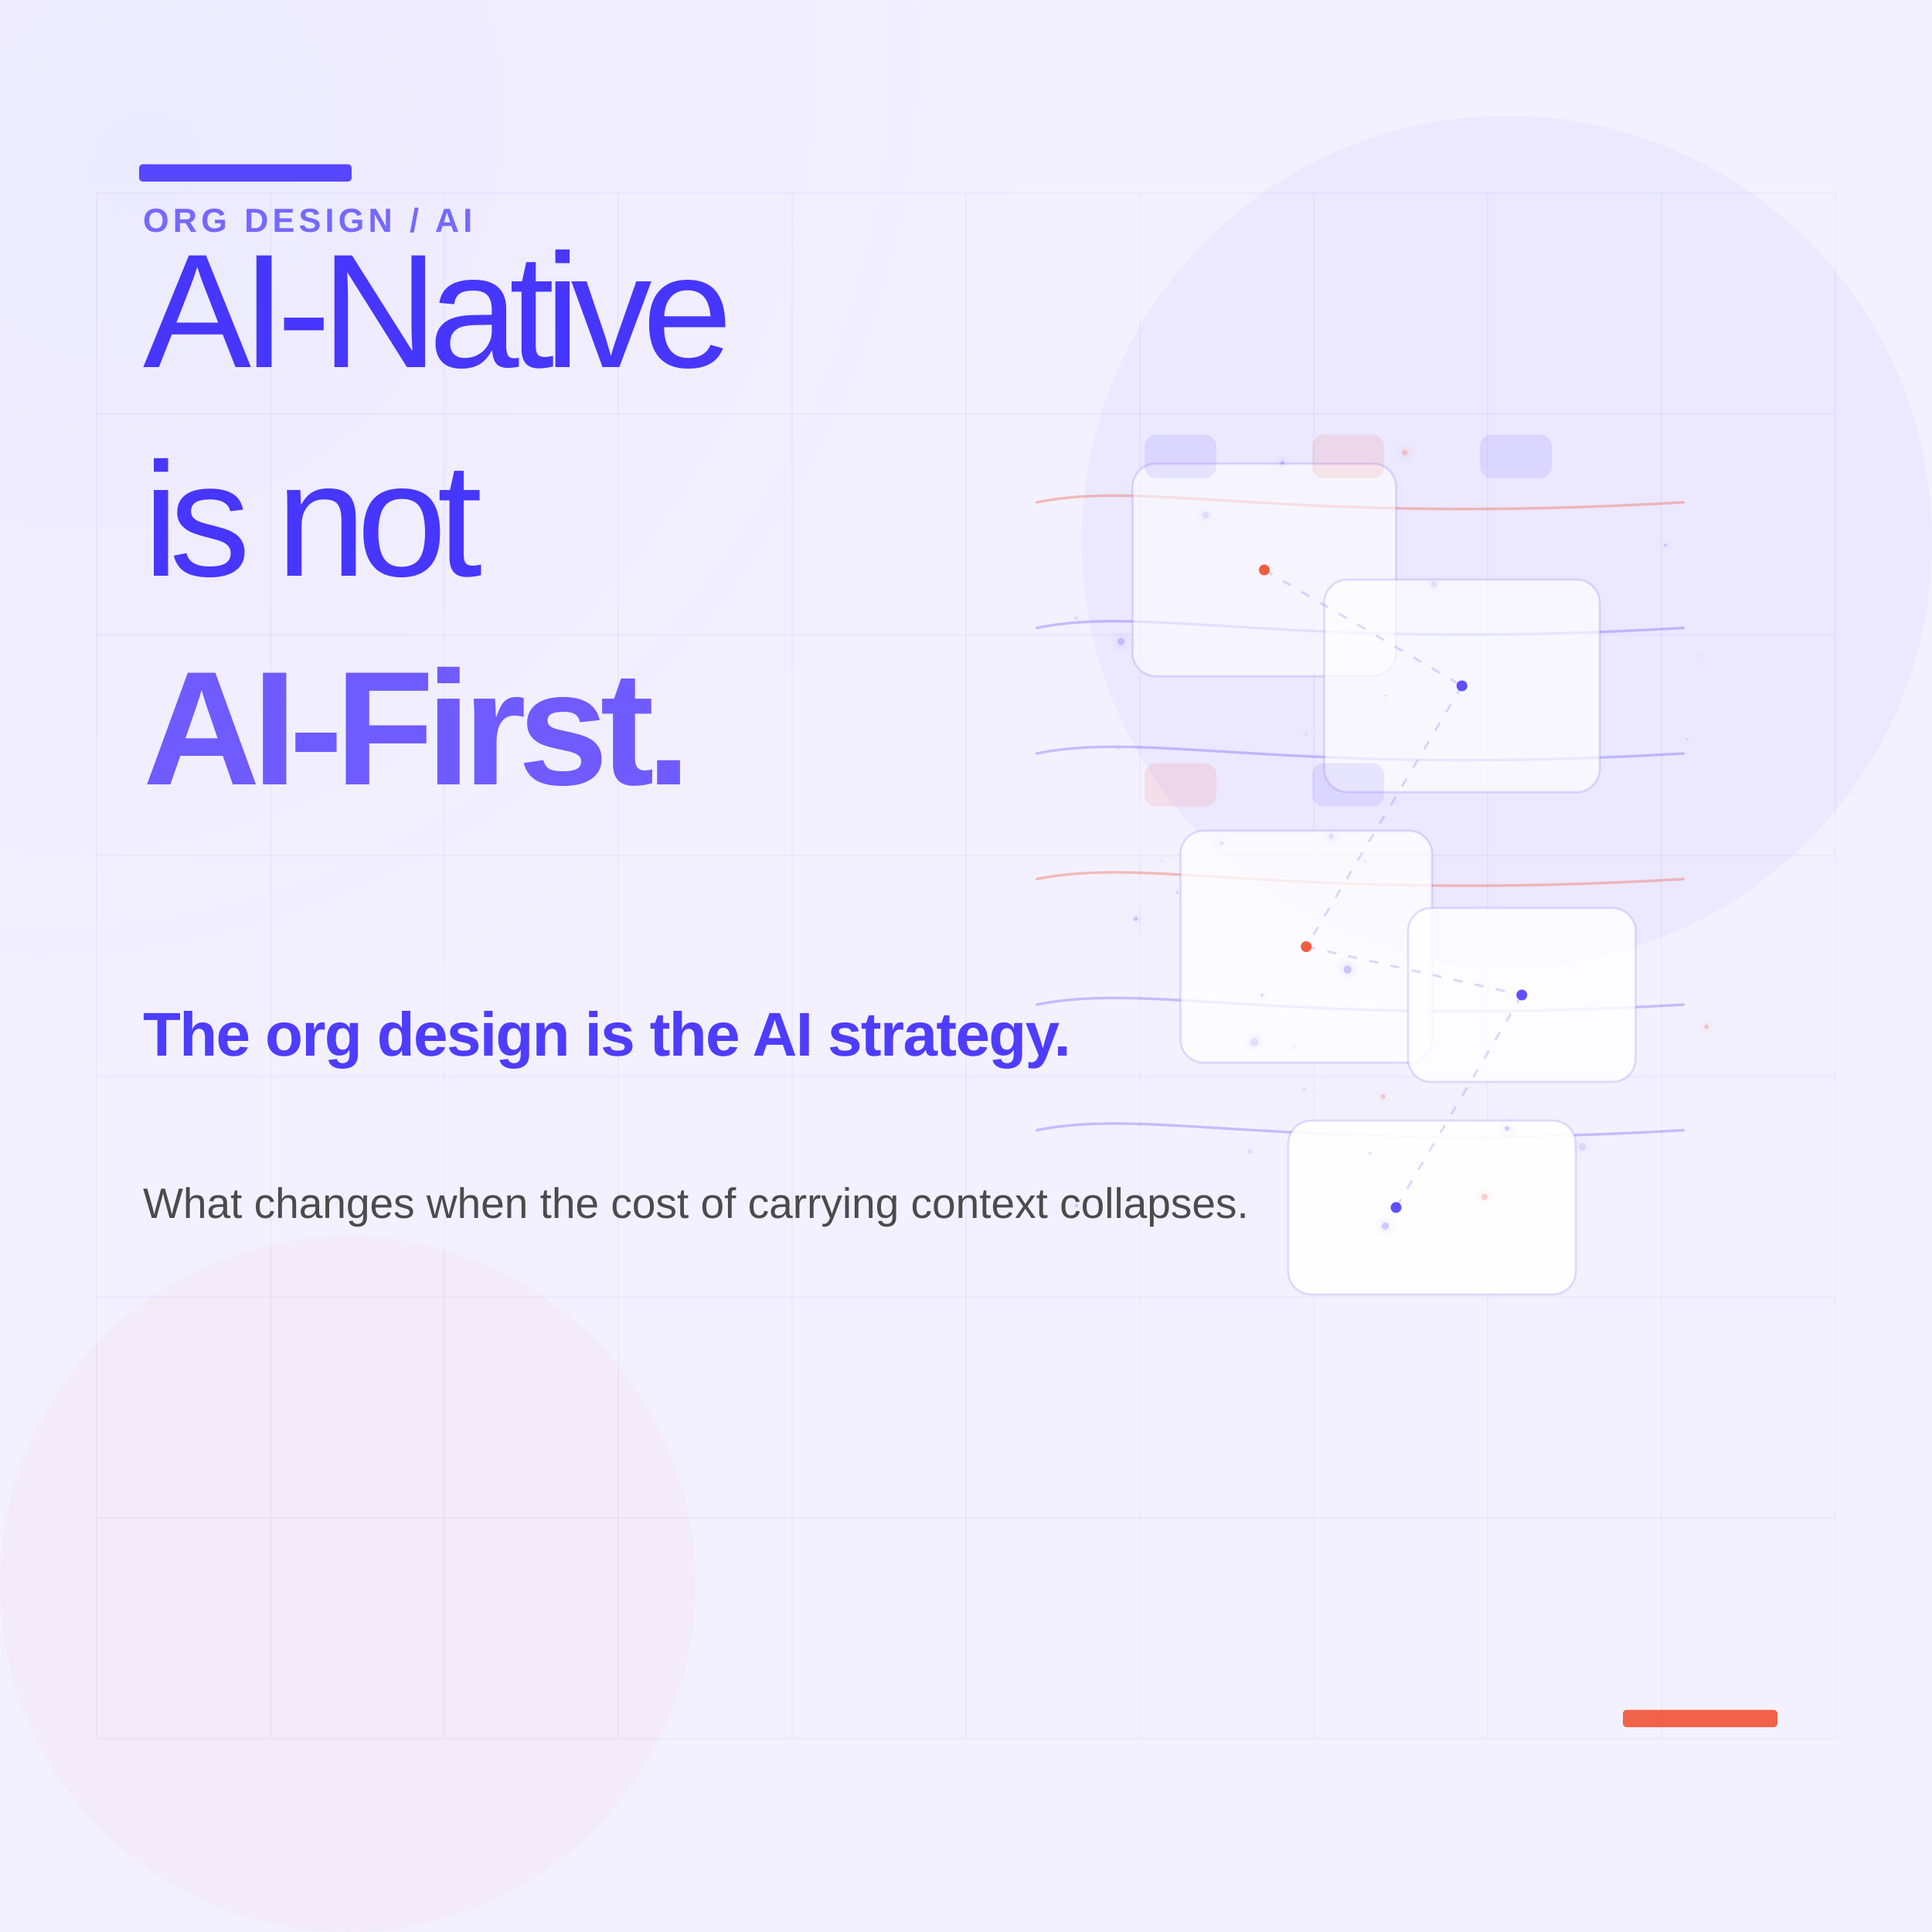
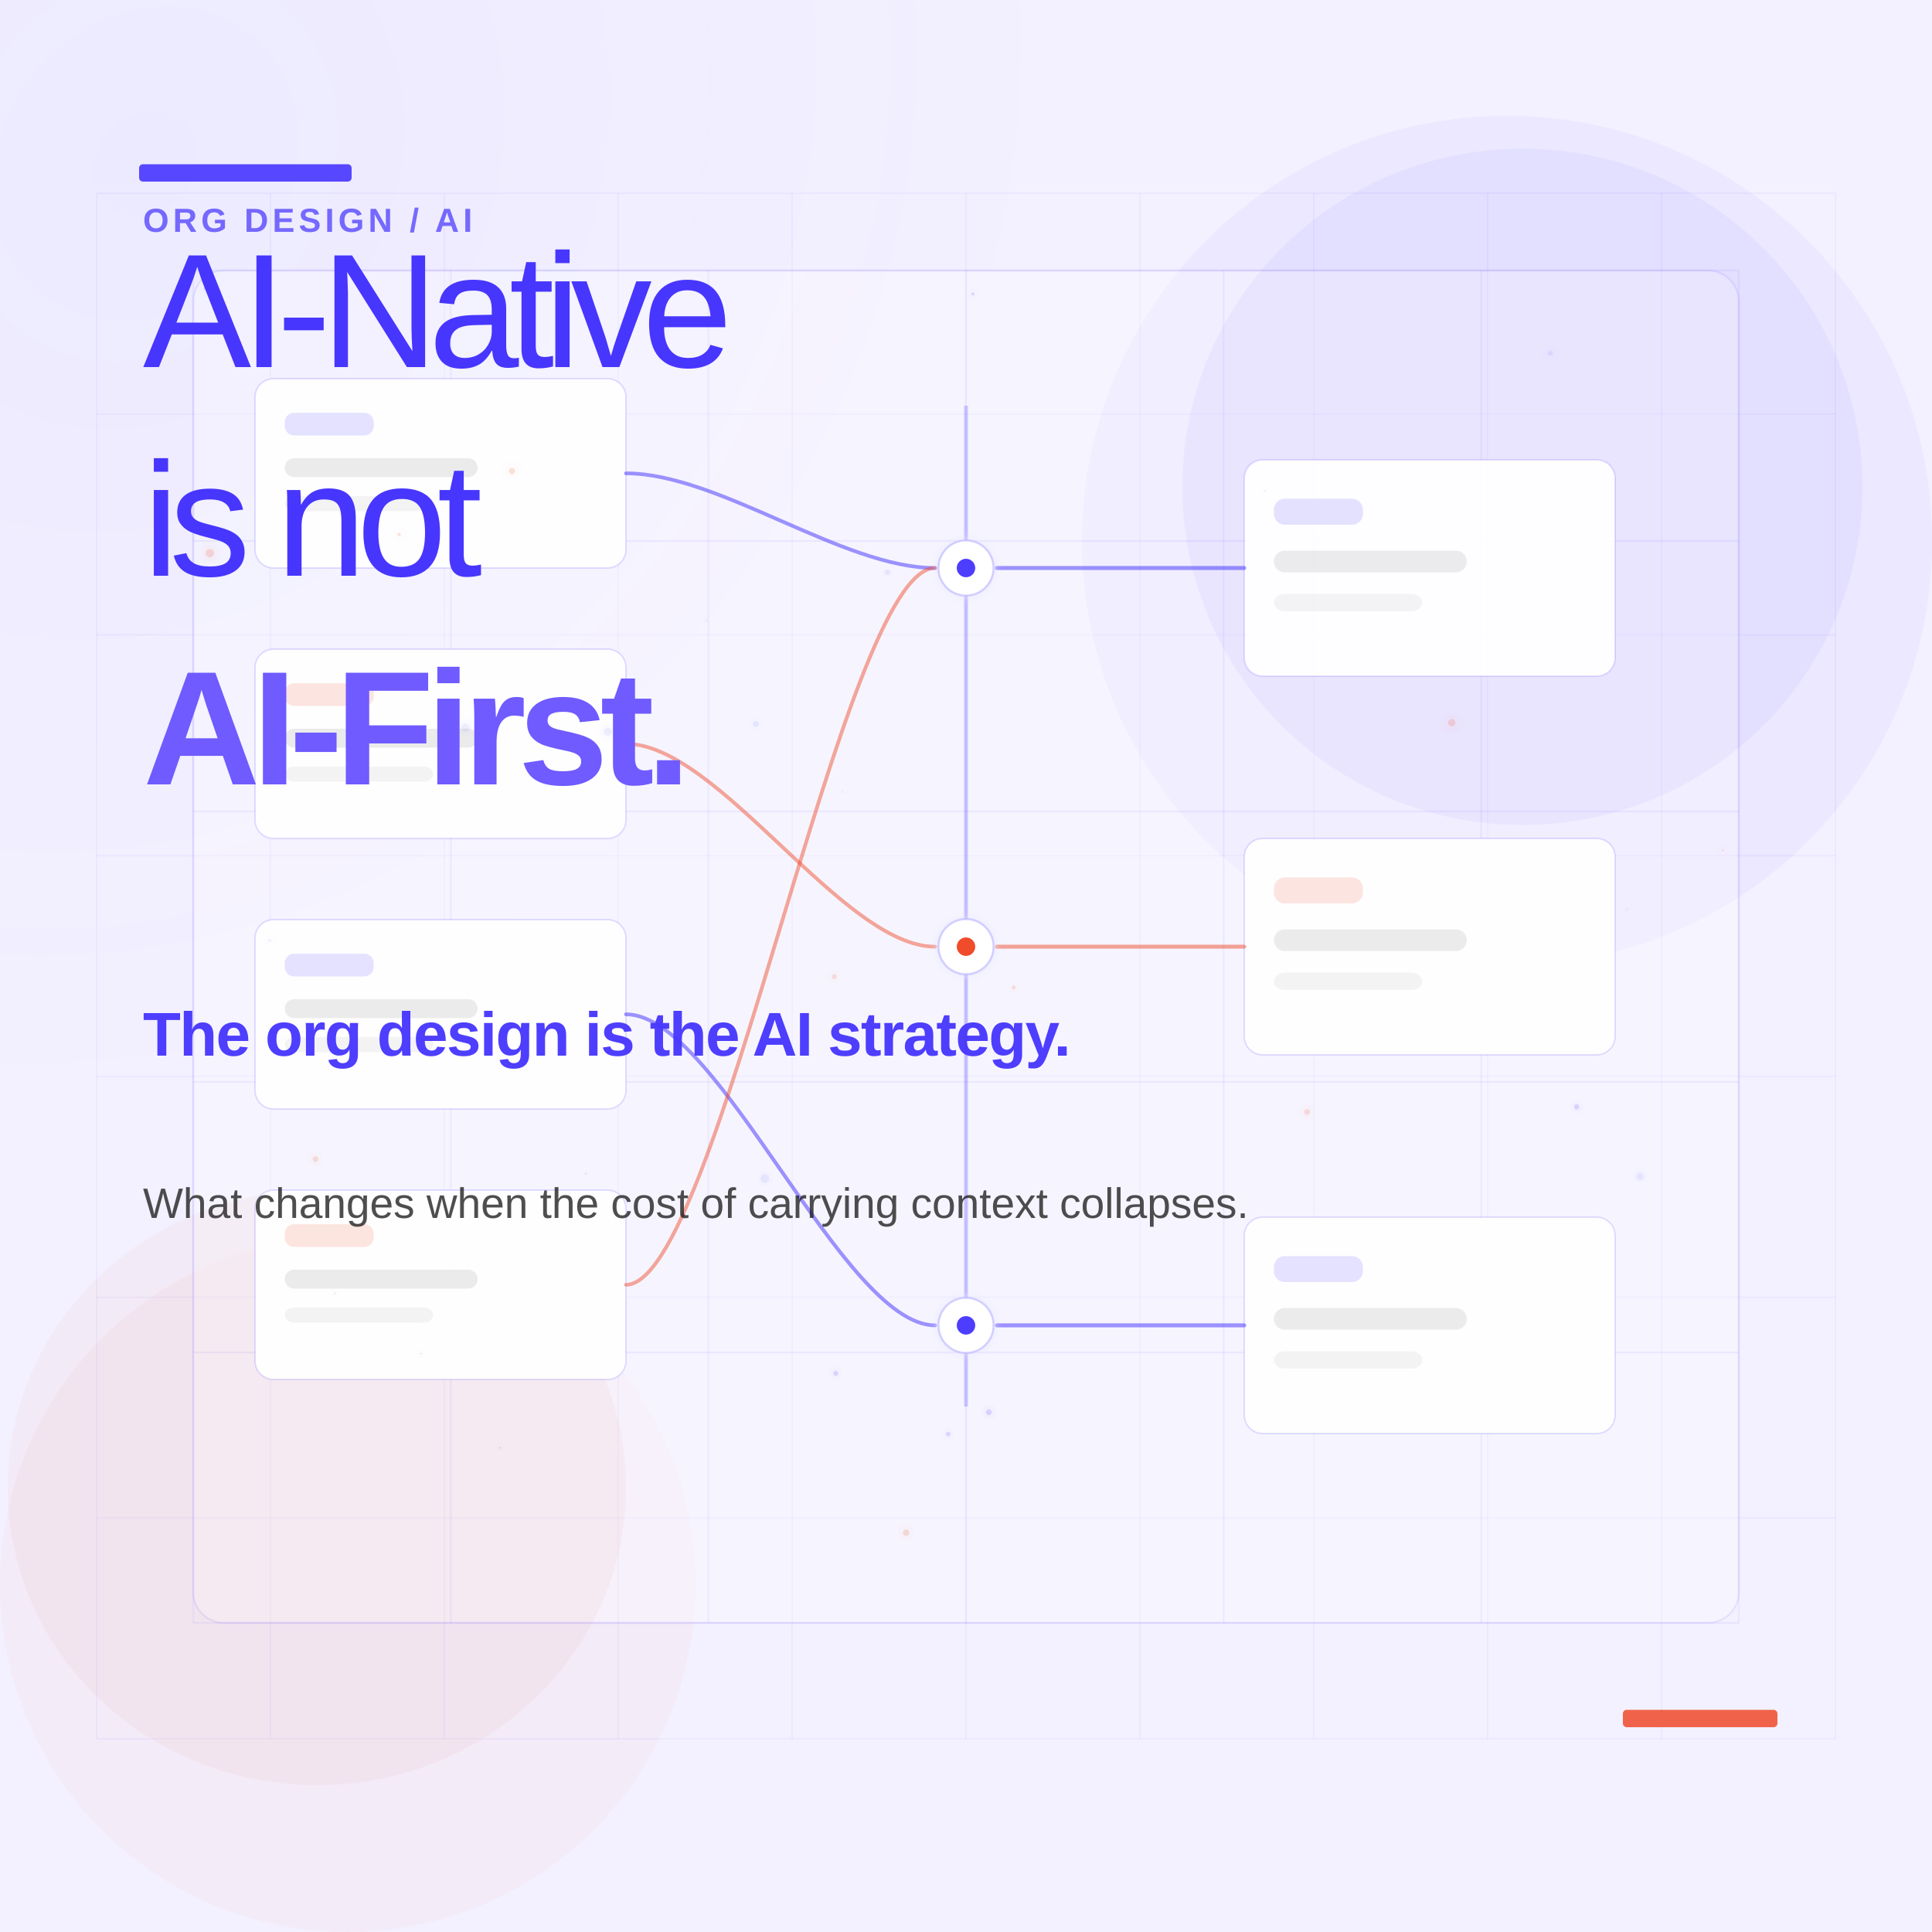
<svg xmlns="http://www.w3.org/2000/svg" width="1254" height="1254" viewBox="0 0 1254 1254" fill="none">
  <defs>
    <linearGradient id="bgGradient" x1="0" y1="0" x2="1254" y2="1254">
      <stop offset="0%" stop-color="#F3F1FF" />
      <stop offset="42%" stop-color="#ECE8FF" />
      <stop offset="100%" stop-color="#E6E1FF" />
    </linearGradient>
    <radialGradient id="violetGlow" cx="0" cy="0" r="1" gradientUnits="userSpaceOnUse" gradientTransform="translate(100.32 100.32) rotate(40) scale(564.3 652.08)">
      <stop offset="0%" stop-color="#4736FE" stop-opacity="0.9" />
      <stop offset="100%" stop-color="#4736FE" stop-opacity="0" />
    </radialGradient>
    <radialGradient id="emberGlow" cx="0" cy="0" r="1" gradientUnits="userSpaceOnUse" gradientTransform="translate(1053.36 777.48) rotate(210) scale(351.12 476.52)">
      <stop offset="0%" stop-color="#EF4523" stop-opacity="0.65" />
      <stop offset="100%" stop-color="#EF4523" stop-opacity="0" />
    </radialGradient>
    <filter id="softGlow" x="-40%" y="-40%" width="180%" height="180%">
      <feGaussianBlur stdDeviation="10.032" result="blur" />
      <feMerge>
        <feMergeNode in="blur" />
        <feMergeNode in="SourceGraphic" />
      </feMerge>
    </filter>
    <filter id="fineGlow" x="-30%" y="-30%" width="160%" height="160%">
      <feGaussianBlur stdDeviation="3" result="blur" />
      <feMerge>
        <feMergeNode in="blur" />
        <feMergeNode in="SourceGraphic" />
      </feMerge>
    </filter>
  </defs>
  <rect width="1254" height="1254" fill="url(#bgGradient)" />
  <rect width="1254" height="1254" fill="url(#violetGlow)" opacity="0.04" />
  <ellipse cx="978.12" cy="351.12" rx="275.88" ry="275.88" fill="rgba(71,54,254,0.05)" />
  <ellipse cx="225.72" cy="1028.28" rx="225.72" ry="225.72" fill="rgba(239,69,35,0.035)" />
  <g>
    <line x1="62.7" y1="125.4" x2="62.7" y2="1128.6" stroke="rgba(71,54,254,0.05)" stroke-width="1.003" />
    <line x1="175.56" y1="125.4" x2="175.56" y2="1128.6" stroke="rgba(71,54,254,0.05)" stroke-width="1.003" />
    <line x1="288.42" y1="125.4" x2="288.42" y2="1128.6" stroke="rgba(71,54,254,0.05)" stroke-width="1.003" />
    <line x1="401.28" y1="125.4" x2="401.28" y2="1128.6" stroke="rgba(71,54,254,0.05)" stroke-width="1.003" />
    <line x1="514.14" y1="125.4" x2="514.14" y2="1128.6" stroke="rgba(71,54,254,0.05)" stroke-width="1.003" />
    <line x1="627" y1="125.4" x2="627" y2="1128.6" stroke="rgba(71,54,254,0.05)" stroke-width="1.003" />
    <line x1="739.86" y1="125.4" x2="739.86" y2="1128.6" stroke="rgba(71,54,254,0.05)" stroke-width="1.003" />
    <line x1="852.72" y1="125.4" x2="852.72" y2="1128.6" stroke="rgba(71,54,254,0.05)" stroke-width="1.003" />
    <line x1="965.58" y1="125.4" x2="965.58" y2="1128.6" stroke="rgba(71,54,254,0.05)" stroke-width="1.003" />
    <line x1="1078.44" y1="125.4" x2="1078.44" y2="1128.6" stroke="rgba(71,54,254,0.05)" stroke-width="1.003" />
    <line x1="1191.3" y1="125.4" x2="1191.3" y2="1128.6" stroke="rgba(71,54,254,0.05)" stroke-width="1.003" />
    <line x1="62.7" y1="125.4" x2="1191.3" y2="125.4" stroke="rgba(71,54,254,0.05)" stroke-width="1.003" />
    <line x1="62.7" y1="268.714" x2="1191.3" y2="268.714" stroke="rgba(71,54,254,0.05)" stroke-width="1.003" />
    <line x1="62.7" y1="412.029" x2="1191.3" y2="412.029" stroke="rgba(71,54,254,0.05)" stroke-width="1.003" />
    <line x1="62.7" y1="555.343" x2="1191.3" y2="555.343" stroke="rgba(71,54,254,0.05)" stroke-width="1.003" />
    <line x1="62.7" y1="698.657" x2="1191.3" y2="698.657" stroke="rgba(71,54,254,0.05)" stroke-width="1.003" />
    <line x1="62.7" y1="841.971" x2="1191.3" y2="841.971" stroke="rgba(71,54,254,0.05)" stroke-width="1.003" />
    <line x1="62.7" y1="985.286" x2="1191.3" y2="985.286" stroke="rgba(71,54,254,0.05)" stroke-width="1.003" />
    <line x1="62.7" y1="1128.6" x2="1191.3" y2="1128.6" stroke="rgba(71,54,254,0.05)" stroke-width="1.003" />
  </g>
  <rect x="90.288" y="106.59" width="137.94" height="11.286" rx="2.508" fill="rgba(71,54,254,0.9)" />
  <rect x="1053.36" y="1109.79" width="100.32" height="11.286" rx="2.508" fill="rgba(239,69,35,0.82)" />
  <g>
-     <path d="M 672.896 326.04 C 746.757 310.992, 836.167 341.088, 1092.736 326.04" stroke="rgba(239,69,35,0.32)" stroke-width="1.693" fill="none" stroke-linecap="round" />
-     <path d="M 672.896 407.55 C 746.757 392.502, 836.167 422.598, 1092.736 407.55" stroke="rgba(71,54,254,0.28)" stroke-width="1.693" fill="none" stroke-linecap="round" />
-     <path d="M 672.896 489.06 C 746.757 474.012, 836.167 504.108, 1092.736 489.06" stroke="rgba(71,54,254,0.28)" stroke-width="1.693" fill="none" stroke-linecap="round" />
-     <path d="M 672.896 570.57 C 746.757 555.522, 836.167 585.618, 1092.736 570.57" stroke="rgba(239,69,35,0.32)" stroke-width="1.693" fill="none" stroke-linecap="round" />
-     <path d="M 672.896 652.08 C 746.757 637.032, 836.167 667.128, 1092.736 652.08" stroke="rgba(71,54,254,0.28)" stroke-width="1.693" fill="none" stroke-linecap="round" />
-     <path d="M 672.896 733.59 C 746.757 718.542, 836.167 748.638, 1092.736 733.59" stroke="rgba(71,54,254,0.28)" stroke-width="1.693" fill="none" stroke-linecap="round" />
-     <rect x="735.095" y="300.96" width="171.046" height="137.94" rx="15.048" fill="rgba(255,255,255,0.56)" stroke="rgba(71,54,254,0.16)" stroke-width="1.379" />
-     <rect x="859.492" y="376.2" width="178.82" height="137.94" rx="15.048" fill="rgba(255,255,255,0.66)" stroke="rgba(71,54,254,0.16)" stroke-width="1.379" />
-     <rect x="766.194" y="539.22" width="163.271" height="150.48" rx="15.048" fill="rgba(255,255,255,0.74)" stroke="rgba(71,54,254,0.16)" stroke-width="1.379" />
-     <rect x="913.915" y="589.38" width="147.721" height="112.86" rx="15.048" fill="rgba(255,255,255,0.82)" stroke="rgba(71,54,254,0.16)" stroke-width="1.379" />
-     <rect x="836.167" y="727.32" width="186.595" height="112.86" rx="15.048" fill="rgba(255,255,255,0.9)" stroke="rgba(71,54,254,0.16)" stroke-width="1.379" />
-     <rect x="742.87" y="282.15" width="46.649" height="28.215" rx="7.524" fill="rgba(71,54,254,0.1)" />
-     <rect x="851.717" y="282.15" width="46.649" height="28.215" rx="7.524" fill="rgba(239,69,35,0.1)" />
-     <rect x="960.564" y="282.15" width="46.649" height="28.215" rx="7.524" fill="rgba(71,54,254,0.1)" />
-     <rect x="742.87" y="495.33" width="46.649" height="28.215" rx="7.524" fill="rgba(239,69,35,0.1)" />
-     <rect x="851.717" y="495.33" width="46.649" height="28.215" rx="7.524" fill="rgba(71,54,254,0.1)" />
-     <path d="M 820.618 369.93 L 948.902 445.17" stroke="rgba(71,54,254,0.18)" stroke-width="1.505" stroke-dasharray="6 8" fill="none" />
-     <circle cx="820.618" cy="369.93" r="3.511" fill="rgba(239,69,35,0.86)" />
-     <path d="M 948.902 445.17 L 847.829 614.46" stroke="rgba(71,54,254,0.18)" stroke-width="1.505" stroke-dasharray="6 8" fill="none" />
-     <circle cx="948.902" cy="445.17" r="3.511" fill="rgba(71,54,254,0.86)" />
-     <path d="M 847.829 614.46 L 987.776 645.81" stroke="rgba(71,54,254,0.18)" stroke-width="1.505" stroke-dasharray="6 8" fill="none" />
-     <circle cx="847.829" cy="614.46" r="3.511" fill="rgba(239,69,35,0.86)" />
-     <path d="M 987.776 645.81 L 906.14 783.75" stroke="rgba(71,54,254,0.18)" stroke-width="1.505" stroke-dasharray="6 8" fill="none" />
-     <circle cx="987.776" cy="645.81" r="3.511" fill="rgba(71,54,254,0.86)" />
-     <circle cx="906.14" cy="783.75" r="3.511" fill="rgba(71,54,254,0.86)" />
+     <rect x="125.4" y="175.56" width="1003.2" height="877.8" rx="20" fill="rgba(255,255,255,0.28)" stroke="rgba(71,54,254,0.09)" stroke-width="1.254" />
+     <ellipse cx="988.152" cy="316.008" rx="220.704" ry="219.45" fill="rgba(71,54,254,0.05)" />
+     <ellipse cx="205.656" cy="965.58" rx="200.64" ry="193.116" fill="rgba(239,69,35,0.04)" />
+     <line x1="125.4" y1="175.56" x2="125.4" y2="1053.36" stroke="rgba(71,54,254,0.06)" stroke-width="1.129" />
+     <line x1="292.6" y1="175.56" x2="292.6" y2="1053.36" stroke="rgba(71,54,254,0.06)" stroke-width="1.129" />
+     <line x1="459.8" y1="175.56" x2="459.8" y2="1053.36" stroke="rgba(71,54,254,0.06)" stroke-width="1.129" />
+     <line x1="627" y1="175.56" x2="627" y2="1053.36" stroke="rgba(71,54,254,0.06)" stroke-width="1.129" />
+     <line x1="794.2" y1="175.56" x2="794.2" y2="1053.36" stroke="rgba(71,54,254,0.06)" stroke-width="1.129" />
+     <line x1="961.4" y1="175.56" x2="961.4" y2="1053.36" stroke="rgba(71,54,254,0.06)" stroke-width="1.129" />
+     <line x1="1128.6" y1="175.56" x2="1128.6" y2="1053.36" stroke="rgba(71,54,254,0.06)" stroke-width="1.129" />
+     <line x1="125.4" y1="175.56" x2="1128.6" y2="175.56" stroke="rgba(71,54,254,0.07)" stroke-width="1.129" />
+     <line x1="125.4" y1="351.12" x2="1128.6" y2="351.12" stroke="rgba(71,54,254,0.07)" stroke-width="1.129" />
+     <line x1="125.4" y1="526.68" x2="1128.6" y2="526.68" stroke="rgba(71,54,254,0.07)" stroke-width="1.129" />
+     <line x1="125.4" y1="702.24" x2="1128.6" y2="702.24" stroke="rgba(71,54,254,0.07)" stroke-width="1.129" />
+     <line x1="125.4" y1="877.8" x2="1128.6" y2="877.8" stroke="rgba(71,54,254,0.07)" stroke-width="1.129" />
+     <line x1="125.4" y1="1053.36" x2="1128.6" y2="1053.36" stroke="rgba(71,54,254,0.07)" stroke-width="1.129" />
+     <line x1="627" y1="263.34" x2="627" y2="912.912" stroke="rgba(71,54,254,0.24)" stroke-width="2.6" />
+     <g>
+       <rect x="165.528" y="245.784" width="240.768" height="122.892" rx="12" fill="rgba(255,255,255,0.94)" stroke="rgba(71,54,254,0.16)" stroke-width="1" />
+       <rect x="184.789" y="267.905" width="57.784" height="14.747" rx="6.145" fill="rgba(71,54,254,0.14)" />
+       <rect x="184.789" y="297.399" width="125.199" height="12.289" rx="6.145" fill="rgba(22,22,22,0.08)" />
+       <rect x="184.789" y="321.977" width="96.307" height="9.831" rx="6.145" fill="rgba(22,22,22,0.05)" />
+     </g>
+     <g>
+       <rect x="165.528" y="421.344" width="240.768" height="122.892" rx="12" fill="rgba(255,255,255,0.94)" stroke="rgba(71,54,254,0.16)" stroke-width="1" />
+       <rect x="184.789" y="443.465" width="57.784" height="14.747" rx="6.145" fill="rgba(239,69,35,0.14)" />
+       <rect x="184.789" y="472.959" width="125.199" height="12.289" rx="6.145" fill="rgba(22,22,22,0.08)" />
+       <rect x="184.789" y="497.537" width="96.307" height="9.831" rx="6.145" fill="rgba(22,22,22,0.05)" />
+     </g>
+     <g>
+       <rect x="165.528" y="596.904" width="240.768" height="122.892" rx="12" fill="rgba(255,255,255,0.94)" stroke="rgba(71,54,254,0.16)" stroke-width="1" />
+       <rect x="184.789" y="619.025" width="57.784" height="14.747" rx="6.145" fill="rgba(71,54,254,0.14)" />
+       <rect x="184.789" y="648.519" width="125.199" height="12.289" rx="6.145" fill="rgba(22,22,22,0.08)" />
+       <rect x="184.789" y="673.097" width="96.307" height="9.831" rx="6.145" fill="rgba(22,22,22,0.05)" />
+     </g>
+     <g>
+       <rect x="165.528" y="772.464" width="240.768" height="122.892" rx="12" fill="rgba(255,255,255,0.94)" stroke="rgba(71,54,254,0.16)" stroke-width="1" />
+       <rect x="184.789" y="794.585" width="57.784" height="14.747" rx="6.145" fill="rgba(239,69,35,0.14)" />
+       <rect x="184.789" y="824.079" width="125.199" height="12.289" rx="6.145" fill="rgba(22,22,22,0.08)" />
+       <rect x="184.789" y="848.657" width="96.307" height="9.831" rx="6.145" fill="rgba(22,22,22,0.05)" />
+     </g>
+     <g>
+       <rect x="807.576" y="298.452" width="240.768" height="140.448" rx="12" fill="rgba(255,255,255,0.94)" stroke="rgba(71,54,254,0.16)" stroke-width="1" />
+       <rect x="826.837" y="323.733" width="57.784" height="16.854" rx="7.022" fill="rgba(71,54,254,0.14)" />
+       <rect x="826.837" y="357.44" width="125.199" height="14.045" rx="7.022" fill="rgba(22,22,22,0.08)" />
+       <rect x="826.837" y="385.53" width="96.307" height="11.236" rx="7.022" fill="rgba(22,22,22,0.05)" />
+     </g>
+     <g>
+       <rect x="807.576" y="544.236" width="240.768" height="140.448" rx="12" fill="rgba(255,255,255,0.94)" stroke="rgba(71,54,254,0.16)" stroke-width="1" />
+       <rect x="826.837" y="569.517" width="57.784" height="16.854" rx="7.022" fill="rgba(239,69,35,0.14)" />
+       <rect x="826.837" y="603.224" width="125.199" height="14.045" rx="7.022" fill="rgba(22,22,22,0.08)" />
+       <rect x="826.837" y="631.314" width="96.307" height="11.236" rx="7.022" fill="rgba(22,22,22,0.05)" />
+     </g>
+     <g>
+       <rect x="807.576" y="790.02" width="240.768" height="140.448" rx="12" fill="rgba(255,255,255,0.94)" stroke="rgba(71,54,254,0.16)" stroke-width="1" />
+       <rect x="826.837" y="815.301" width="57.784" height="16.854" rx="7.022" fill="rgba(71,54,254,0.14)" />
+       <rect x="826.837" y="849.008" width="125.199" height="14.045" rx="7.022" fill="rgba(22,22,22,0.08)" />
+       <rect x="826.837" y="877.098" width="96.307" height="11.236" rx="7.022" fill="rgba(22,22,22,0.05)" />
+     </g>
+     <path d="M 406.296 307.23 C 466.488 307.23, 546.744 368.676, 606.936 368.676" stroke="rgba(71,54,254,0.52)" stroke-width="2.4" fill="none" stroke-linecap="round" />
+     <path d="M 406.296 482.79 C 466.488 482.79, 546.744 614.46, 606.936 614.46" stroke="rgba(239,69,35,0.46)" stroke-width="2.4" fill="none" stroke-linecap="round" />
+     <path d="M 406.296 658.35 C 466.488 658.35, 546.744 860.244, 606.936 860.244" stroke="rgba(71,54,254,0.52)" stroke-width="2.4" fill="none" stroke-linecap="round" />
+     <path d="M 406.296 833.91 C 466.488 833.91, 546.744 368.676, 606.936 368.676" stroke="rgba(239,69,35,0.46)" stroke-width="2.4" fill="none" stroke-linecap="round" />
+     <path d="M 647.064 368.676 C 707.256 368.676, 737.352 368.676, 807.576 368.676" stroke="rgba(71,54,254,0.52)" stroke-width="2.6" fill="none" stroke-linecap="round" />
+     <path d="M 647.064 614.46 C 707.256 614.46, 737.352 614.46, 807.576 614.46" stroke="rgba(239,69,35,0.48)" stroke-width="2.6" fill="none" stroke-linecap="round" />
+     <path d="M 647.064 860.244 C 707.256 860.244, 737.352 860.244, 807.576 860.244" stroke="rgba(71,54,254,0.52)" stroke-width="2.6" fill="none" stroke-linecap="round" />
    <g filter="url(#fineGlow)">
-       <circle cx="814.13" cy="676.36" r="2.66" fill="rgba(71,54,254,0.12)" />
-       <circle cx="846.45" cy="706.97" r="1.22" fill="rgba(71,54,254,0.12)" />
-       <circle cx="792.99" cy="547.24" r="1.24" fill="rgba(71,54,254,0.12)" />
-       <circle cx="1026.94" cy="744.31" r="2.42" fill="rgba(71,54,254,0.12)" />
-       <circle cx="811.22" cy="747.55" r="1.35" fill="rgba(71,54,254,0.12)" />
-       <circle cx="1081.03" cy="353.83" r="0.94" fill="rgba(71,54,254,0.22)" />
-       <circle cx="832.40" cy="300.38" r="1.38" fill="rgba(71,54,254,0.22)" />
-       <circle cx="885.81" cy="559.24" r="0.60" fill="rgba(71,54,254,0.12)" />
-       <circle cx="889.32" cy="748.54" r="1.10" fill="rgba(71,54,254,0.12)" />
-       <circle cx="864.09" cy="542.87" r="1.76" fill="rgba(71,54,254,0.12)" />
-       <circle cx="1104.19" cy="425.52" r="0.60" fill="rgba(71,54,254,0.12)" />
-       <circle cx="899.14" cy="795.73" r="2.36" fill="rgba(71,54,254,0.22)" />
-       <circle cx="911.77" cy="293.81" r="1.91" fill="rgba(239,69,35,0.22)" />
-       <circle cx="737.19" cy="596.32" r="1.48" fill="rgba(71,54,254,0.22)" />
-       <circle cx="764.09" cy="579.35" r="1.08" fill="rgba(71,54,254,0.12)" />
-       <circle cx="897.69" cy="711.75" r="1.66" fill="rgba(239,69,35,0.22)" />
-       <circle cx="839.81" cy="680.10" r="0.77" fill="rgba(71,54,254,0.12)" />
-       <circle cx="1107.66" cy="666.49" r="1.63" fill="rgba(239,69,35,0.22)" />
-       <circle cx="874.64" cy="629.30" r="2.59" fill="rgba(71,54,254,0.22)" />
-       <circle cx="847.79" cy="476.58" r="0.60" fill="rgba(239,69,35,0.22)" />
-       <circle cx="698.67" cy="782.56" r="1.13" fill="rgba(71,54,254,0.22)" />
-       <circle cx="930.72" cy="379.21" r="2.09" fill="rgba(71,54,254,0.12)" />
-       <circle cx="1094.88" cy="479.88" r="0.92" fill="rgba(71,54,254,0.12)" />
-       <circle cx="963.48" cy="776.89" r="2.06" fill="rgba(239,69,35,0.22)" />
-       <circle cx="698.56" cy="401.12" r="1.20" fill="rgba(71,54,254,0.12)" />
-       <circle cx="978.15" cy="732.43" r="1.54" fill="rgba(71,54,254,0.22)" />
-       <circle cx="727.63" cy="416.44" r="2.31" fill="rgba(71,54,254,0.22)" />
-       <circle cx="819.14" cy="645.81" r="0.91" fill="rgba(71,54,254,0.22)" />
-       <circle cx="753.66" cy="558.70" r="0.60" fill="rgba(71,54,254,0.12)" />
-       <circle cx="899.14" cy="451.63" r="0.63" fill="rgba(239,69,35,0.22)" />
-       <circle cx="782.44" cy="334.26" r="2.29" fill="rgba(71,54,254,0.12)" />
-       <circle cx="726.18" cy="486.12" r="0.74" fill="rgba(71,54,254,0.12)" />
+       <circle cx="627" cy="368.676" r="18" fill="rgba(255,255,255,0.96)" stroke="rgba(71,54,254,0.24)" stroke-width="1.505" />
+       <circle cx="627" cy="368.676" r="6" fill="rgba(71,54,254,0.96)" />
+     </g>
+     <g filter="url(#fineGlow)">
+       <circle cx="627" cy="614.46" r="18" fill="rgba(255,255,255,0.96)" stroke="rgba(71,54,254,0.24)" stroke-width="1.505" />
+       <circle cx="627" cy="614.46" r="6" fill="rgba(239,69,35,0.96)" />
+     </g>
+     <g filter="url(#fineGlow)">
+       <circle cx="627" cy="860.244" r="18" fill="rgba(255,255,255,0.96)" stroke="rgba(71,54,254,0.24)" stroke-width="1.505" />
+       <circle cx="627" cy="860.244" r="6" fill="rgba(71,54,254,0.96)" />
+     </g>
+     <g filter="url(#fineGlow)">
+       <circle cx="588.14" cy="994.81" r="2.07" fill="rgba(239,69,35,0.16)" />
+       <circle cx="1064.52" cy="763.52" r="2.36" fill="rgba(71,54,254,0.08)" />
+       <circle cx="542.44" cy="891.45" r="1.61" fill="rgba(71,54,254,0.16)" />
+       <circle cx="1023.35" cy="718.45" r="1.71" fill="rgba(71,54,254,0.16)" />
+       <circle cx="821.11" cy="318.60" r="0.60" fill="rgba(71,54,254,0.08)" />
+       <circle cx="259.06" cy="346.94" r="1.09" fill="rgba(239,69,35,0.16)" />
+       <circle cx="657.91" cy="640.92" r="1.20" fill="rgba(239,69,35,0.16)" />
+       <circle cx="541.55" cy="633.97" r="1.58" fill="rgba(239,69,35,0.16)" />
+       <circle cx="302.00" cy="472.34" r="2.58" fill="rgba(71,54,254,0.08)" />
+       <circle cx="547.01" cy="514.02" r="0.60" fill="rgba(71,54,254,0.08)" />
+       <circle cx="458.49" cy="403.08" r="0.63" fill="rgba(71,54,254,0.08)" />
+       <circle cx="136.24" cy="359.06" r="2.72" fill="rgba(239,69,35,0.16)" />
+       <circle cx="177.86" cy="674.92" r="1.29" fill="rgba(71,54,254,0.16)" />
+       <circle cx="175.08" cy="610.49" r="0.87" fill="rgba(71,54,254,0.08)" />
+       <circle cx="204.79" cy="752.34" r="1.81" fill="rgba(239,69,35,0.16)" />
+       <circle cx="273.41" cy="878.72" r="0.60" fill="rgba(239,69,35,0.16)" />
+       <circle cx="496.42" cy="764.97" r="2.65" fill="rgba(71,54,254,0.08)" />
+       <circle cx="324.81" cy="939.69" r="0.71" fill="rgba(239,69,35,0.16)" />
+       <circle cx="942.28" cy="469.07" r="2.41" fill="rgba(239,69,35,0.16)" />
+       <circle cx="848.42" cy="721.72" r="1.90" fill="rgba(239,69,35,0.16)" />
+       <circle cx="217.51" cy="839.43" r="0.73" fill="rgba(71,54,254,0.08)" />
+       <circle cx="1006.34" cy="229.27" r="1.63" fill="rgba(71,54,254,0.08)" />
+       <circle cx="1056.05" cy="590.11" r="0.60" fill="rgba(71,54,254,0.08)" />
+       <circle cx="332.32" cy="305.73" r="1.96" fill="rgba(239,69,35,0.16)" />
+       <circle cx="641.81" cy="916.62" r="1.90" fill="rgba(71,54,254,0.16)" />
+       <circle cx="615.42" cy="930.80" r="1.46" fill="rgba(71,54,254,0.16)" />
+       <circle cx="394.53" cy="474.77" r="2.59" fill="rgba(71,54,254,0.08)" />
+       <circle cx="631.40" cy="190.78" r="0.98" fill="rgba(71,54,254,0.16)" />
+       <circle cx="1118.24" cy="551.88" r="0.60" fill="rgba(239,69,35,0.16)" />
+       <circle cx="132.98" cy="187.25" r="0.93" fill="rgba(71,54,254,0.16)" />
+       <circle cx="490.63" cy="469.97" r="1.86" fill="rgba(71,54,254,0.08)" />
+       <circle cx="380.21" cy="761.75" r="0.85" fill="rgba(71,54,254,0.08)" />
+       <circle cx="575.98" cy="371.47" r="1.74" fill="rgba(71,54,254,0.08)" />
+       <circle cx="180.32" cy="449.62" r="0.70" fill="rgba(239,69,35,0.16)" />
    </g>
  </g>
  <g>
    <text x="92.796" y="150.48" fill="rgba(71,54,254,0.72)" font-size="21.669" font-family="Geist, 'Helvetica Neue', Arial, sans-serif" font-weight="700" letter-spacing="0.12em">ORG DESIGN / AI</text>
    <text x="92.796" y="238.26" fill="#4736FE" font-size="105.336" font-family="Geist, 'Helvetica Neue', Arial, sans-serif" font-weight="500" letter-spacing="-0.06em">AI-Native</text>
    <text x="92.796" y="373.692" fill="#4736FE" font-size="105.336" font-family="Geist, 'Helvetica Neue', Arial, sans-serif" font-weight="300" letter-spacing="-0.06em">is not</text>
    <text x="92.796" y="509.124" fill="#6F5BFF" font-size="105.336" font-family="Geist, 'Helvetica Neue', Arial, sans-serif" font-weight="700" letter-spacing="-0.05em">AI-First.</text>
    <text x="92.796" y="685.186" fill="#4736FE" opacity="0.96" font-size="40.128" font-family="Geist, 'Helvetica Neue', Arial, sans-serif" font-weight="700" letter-spacing="-0.02em">The org design is the AI strategy.</text>
    <text x="92.796" y="790.522" fill="#161616" opacity="0.76" font-size="27.588" font-family="Geist, 'Helvetica Neue', Arial, sans-serif" font-weight="500">
      <tspan x="92.796" dy="0">What changes when the cost of carrying context collapses.</tspan>
    </text>
  </g>
</svg>
